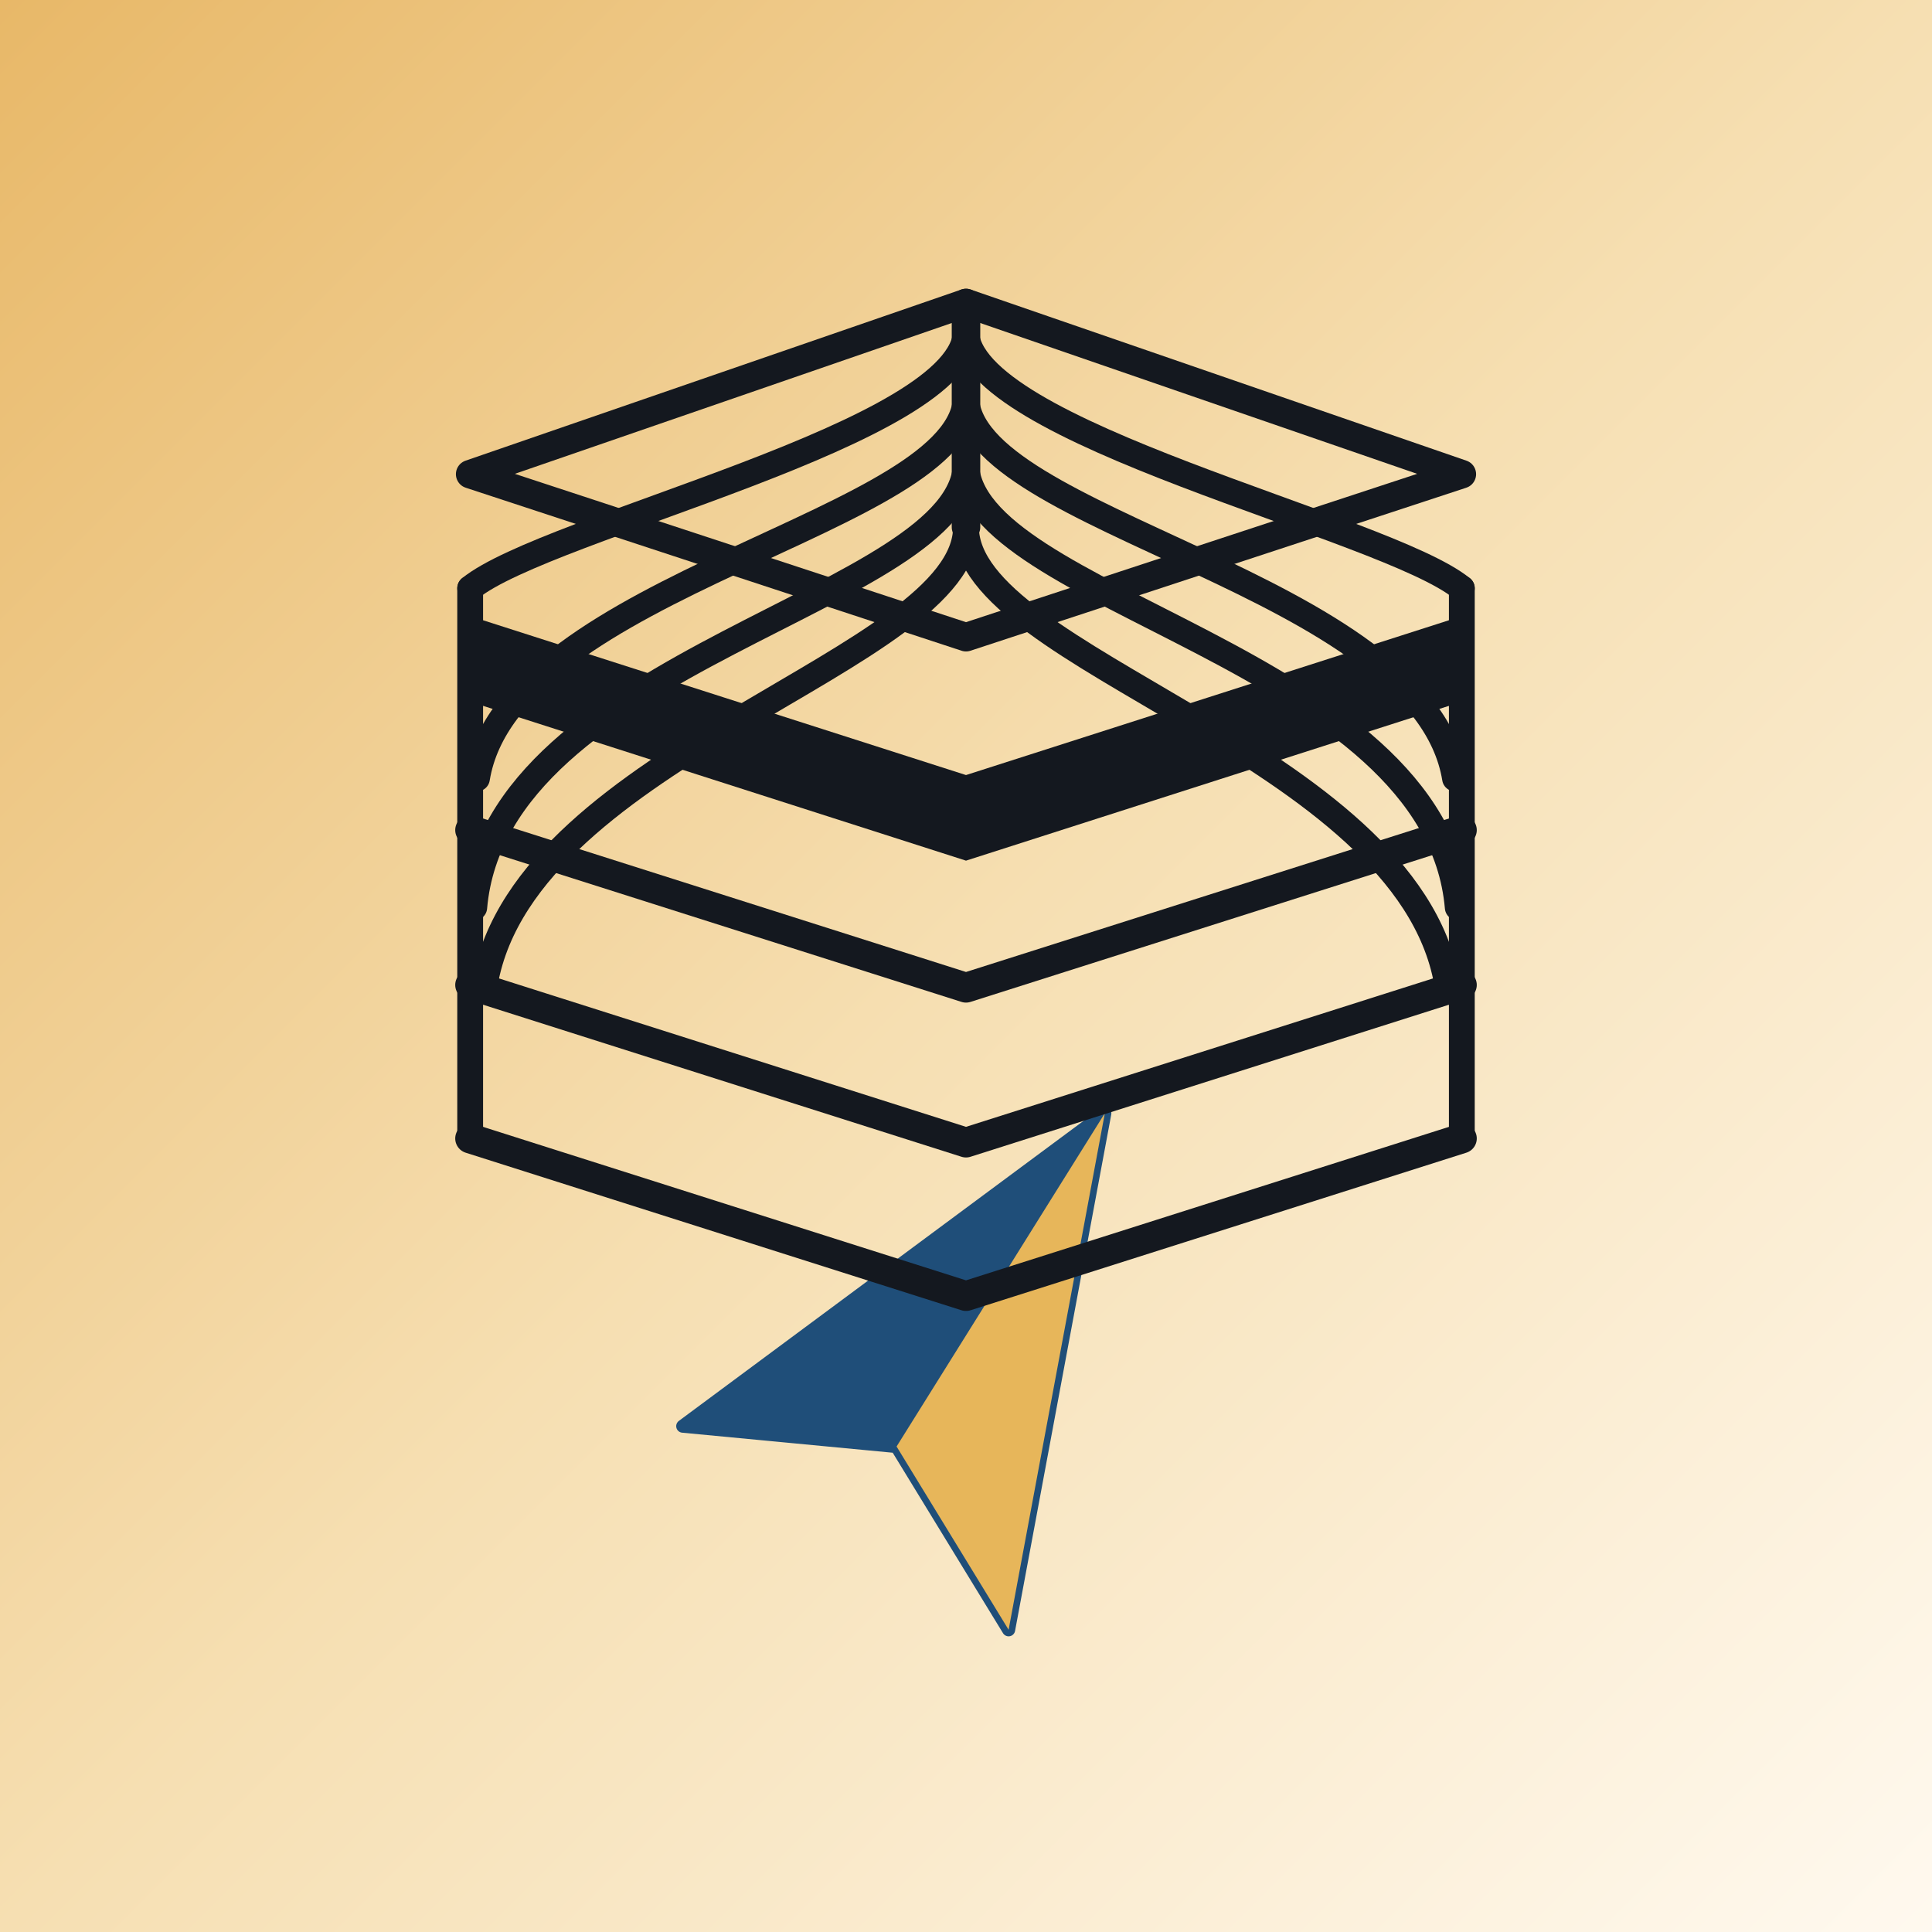
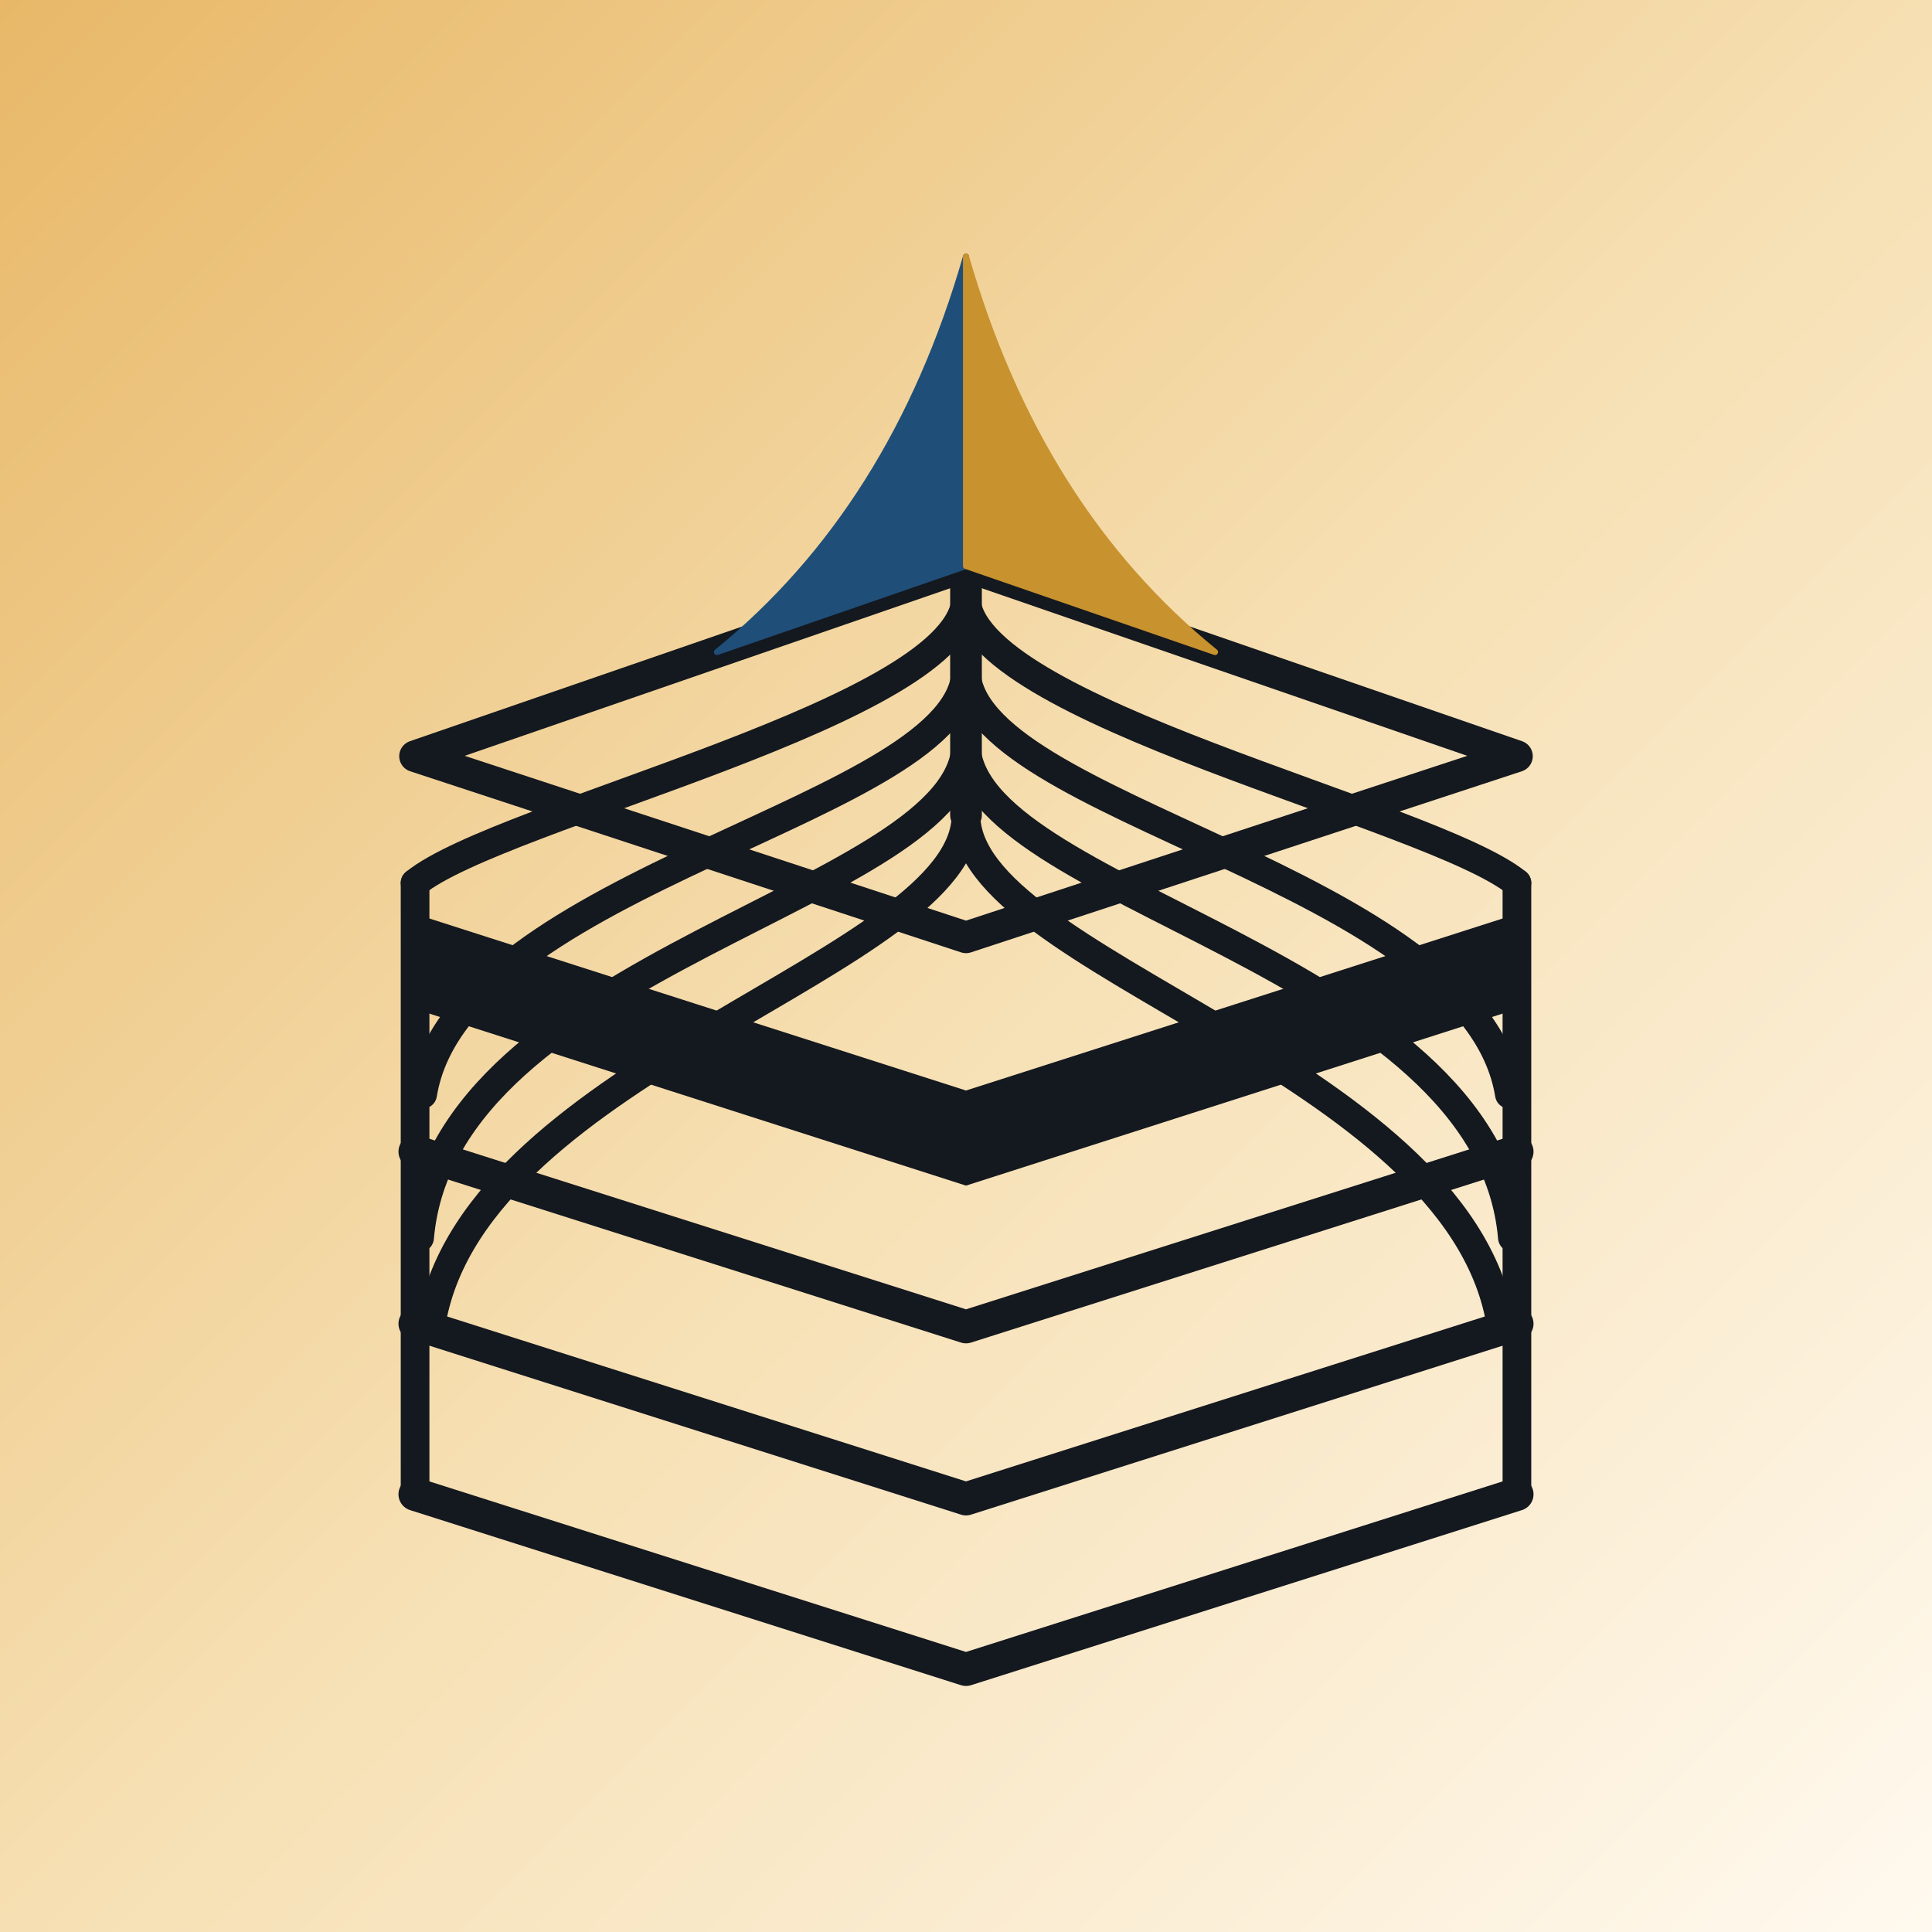
<svg xmlns="http://www.w3.org/2000/svg" viewBox="0 0 1024 1024">
  <defs>
-     <linearGradient id="bg2l" gradientUnits="userSpaceOnUse" x1="0" y1="0" x2="1024" y2="1024">
+     <linearGradient id="bg3al" gradientUnits="userSpaceOnUse" x1="0" y1="0" x2="1024" y2="1024">
      <stop offset="0" stop-color="#E8B868" />
      <stop offset="0.5" stop-color="#F6DFB2" />
      <stop offset="1" stop-color="#FFF9EF" />
    </linearGradient>
  </defs>
-   <rect width="1024" height="1024" fill="url(#bg2l)" />
-   <g transform="translate(224.0 131.8) scale(0.72)">
-     <g transform="translate(400 800) rotate(32) scale(3.2143)">
-       <path d="M0 -60 L44 52 L0 30 L-44 52 Z" fill="#1F4E79" stroke="#1F4E79" stroke-width="3" stroke-linejoin="round" />
-       <path d="M0 -60 L44 52 L0 30 Z" fill="#E7B65A" />
-     </g>
+   <rect width="1024" height="1024" fill="url(#bg3al)" />
+   <g transform="translate(192.0 268.0) scale(0.8)">
    <path d="M35.0 166.0 L400.0 40.0 L765.0 166.0 L400.0 286.0 Z" fill="none" stroke="#14181F" stroke-linecap="round" stroke-linejoin="round" stroke-width="21" />
    <path d="M400.0 40.0 L400 205" fill="none" stroke="#14181F" stroke-linecap="round" stroke-linejoin="round" stroke-width="21" />
    <path d="M400.0 60.0 C400.0 136.0, 91.5 204.0, 35.0 250.0" fill="none" stroke="#14181F" stroke-linecap="round" stroke-linejoin="round" stroke-width="19" />
    <path d="M400.0 60.0 C400.0 136.0, 708.5 204.0, 765.0 250.0" fill="none" stroke="#14181F" stroke-linecap="round" stroke-linejoin="round" stroke-width="19" />
    <path d="M400.0 108.0 C400.0 202.0, 63.6 245.4, 40.0 390.0" fill="none" stroke="#14181F" stroke-linecap="round" stroke-linejoin="round" stroke-width="19" />
    <path d="M400.0 108.0 C400.0 202.0, 736.4 245.4, 760.0 390.0" fill="none" stroke="#14181F" stroke-linecap="round" stroke-linejoin="round" stroke-width="19" />
    <path d="M400.0 157.0 C400.0 259.0, 53.9 300.9, 38.0 485.0" fill="none" stroke="#14181F" stroke-linecap="round" stroke-linejoin="round" stroke-width="19" />
    <path d="M400.0 157.0 C400.0 259.0, 746.1 300.9, 762.0 485.0" fill="none" stroke="#14181F" stroke-linecap="round" stroke-linejoin="round" stroke-width="19" />
    <path d="M400.0 205.0 C400.0 303.0, 76.6 370.7, 46.0 540.0" fill="none" stroke="#14181F" stroke-linecap="round" stroke-linejoin="round" stroke-width="19" />
    <path d="M400.0 205.0 C400.0 303.0, 723.4 370.7, 754.0 540.0" fill="none" stroke="#14181F" stroke-linecap="round" stroke-linejoin="round" stroke-width="19" />
    <path d="M35.0 302.0 L400.0 419.0 L765.0 302.0" fill="none" stroke="#14181F" stroke-width="60" stroke-linejoin="miter" stroke-miterlimit="8" />
    <path d="M35.0 428.0 L400.0 544.0 L765.0 428.0" fill="none" stroke="#14181F" stroke-linecap="round" stroke-linejoin="round" stroke-width="22" />
    <path d="M35.0 542.0 L400.0 658.0 L765.0 542.0" fill="none" stroke="#14181F" stroke-linecap="round" stroke-linejoin="round" stroke-width="22" />
    <path d="M35.0 655.0 L400.0 771.0 L765.0 655.0" fill="none" stroke="#14181F" stroke-linecap="round" stroke-linejoin="round" stroke-width="22" />
    <path d="M35 250 L35 655" fill="none" stroke="#14181F" stroke-linecap="round" stroke-linejoin="round" stroke-width="19" />
    <path d="M765 250 L765 655" fill="none" stroke="#14181F" stroke-linecap="round" stroke-linejoin="round" stroke-width="19" />
+     <path d="M400 -165 Q352 1.959 235.0 97.0 L400 40 Z" fill="#1F4E79" stroke="#1F4E79" stroke-width="4" stroke-linejoin="round" />
+     <path d="M400 -165 Q448 1.959 565.0 97.0 L400 40 Z" fill="#C8922E" stroke="#C8922E" stroke-width="4" stroke-linejoin="round" />
  </g>
</svg>
